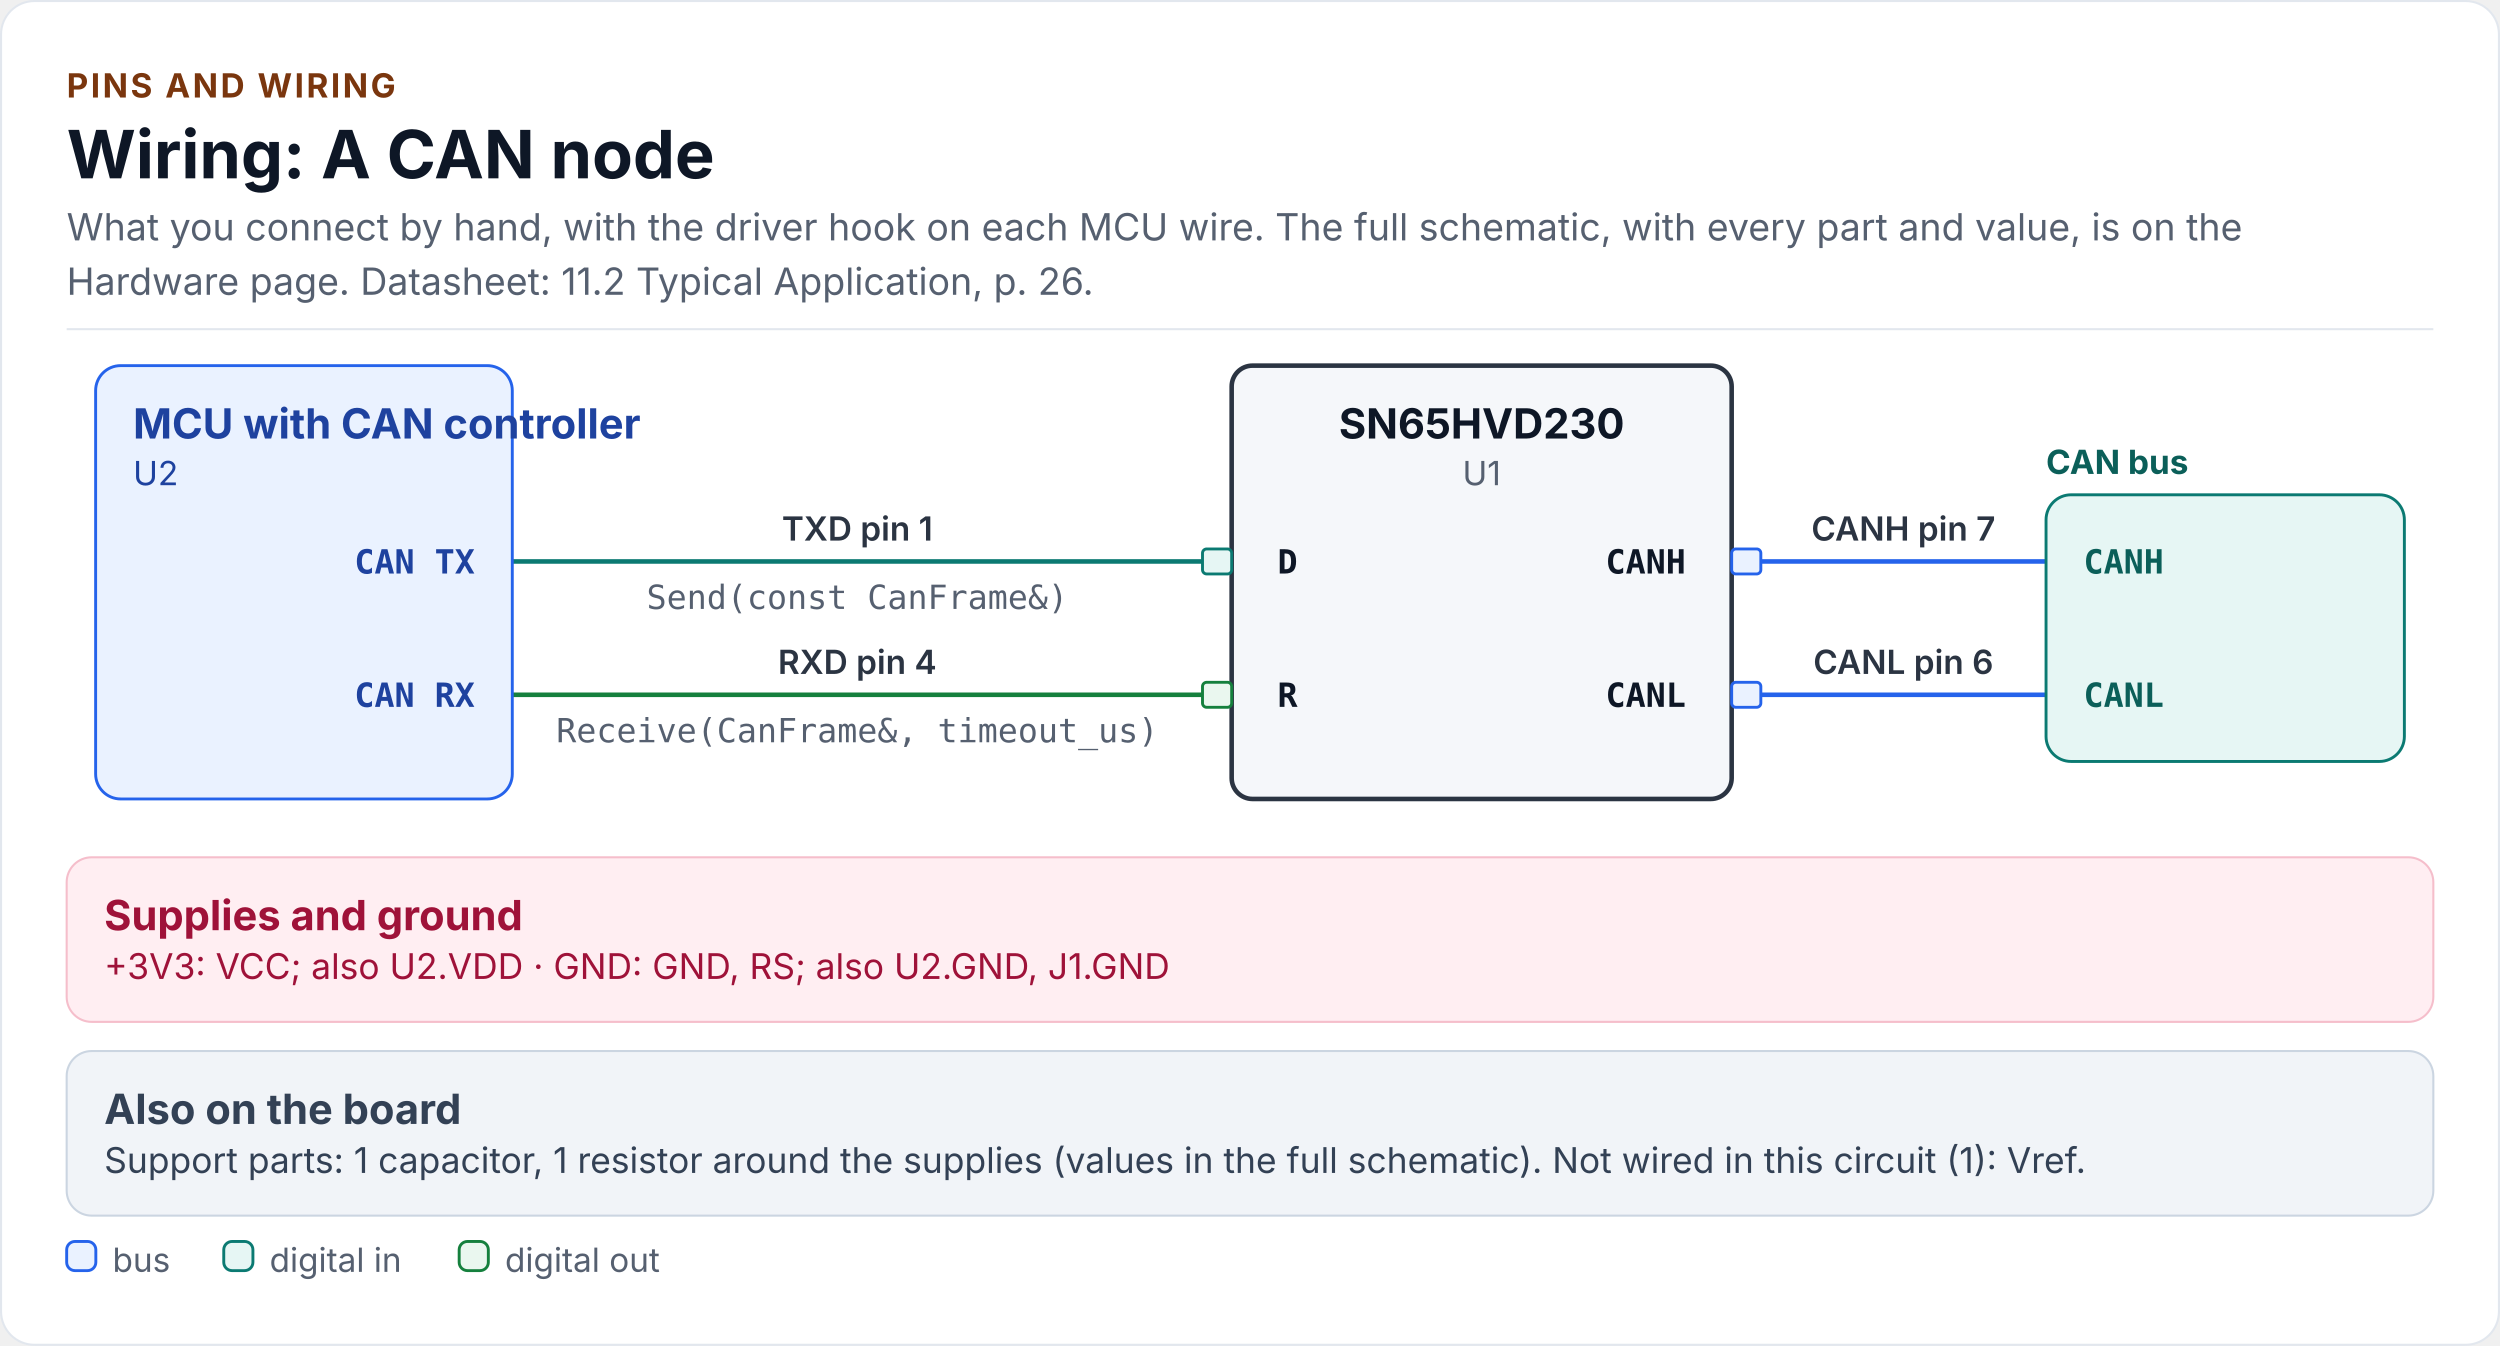
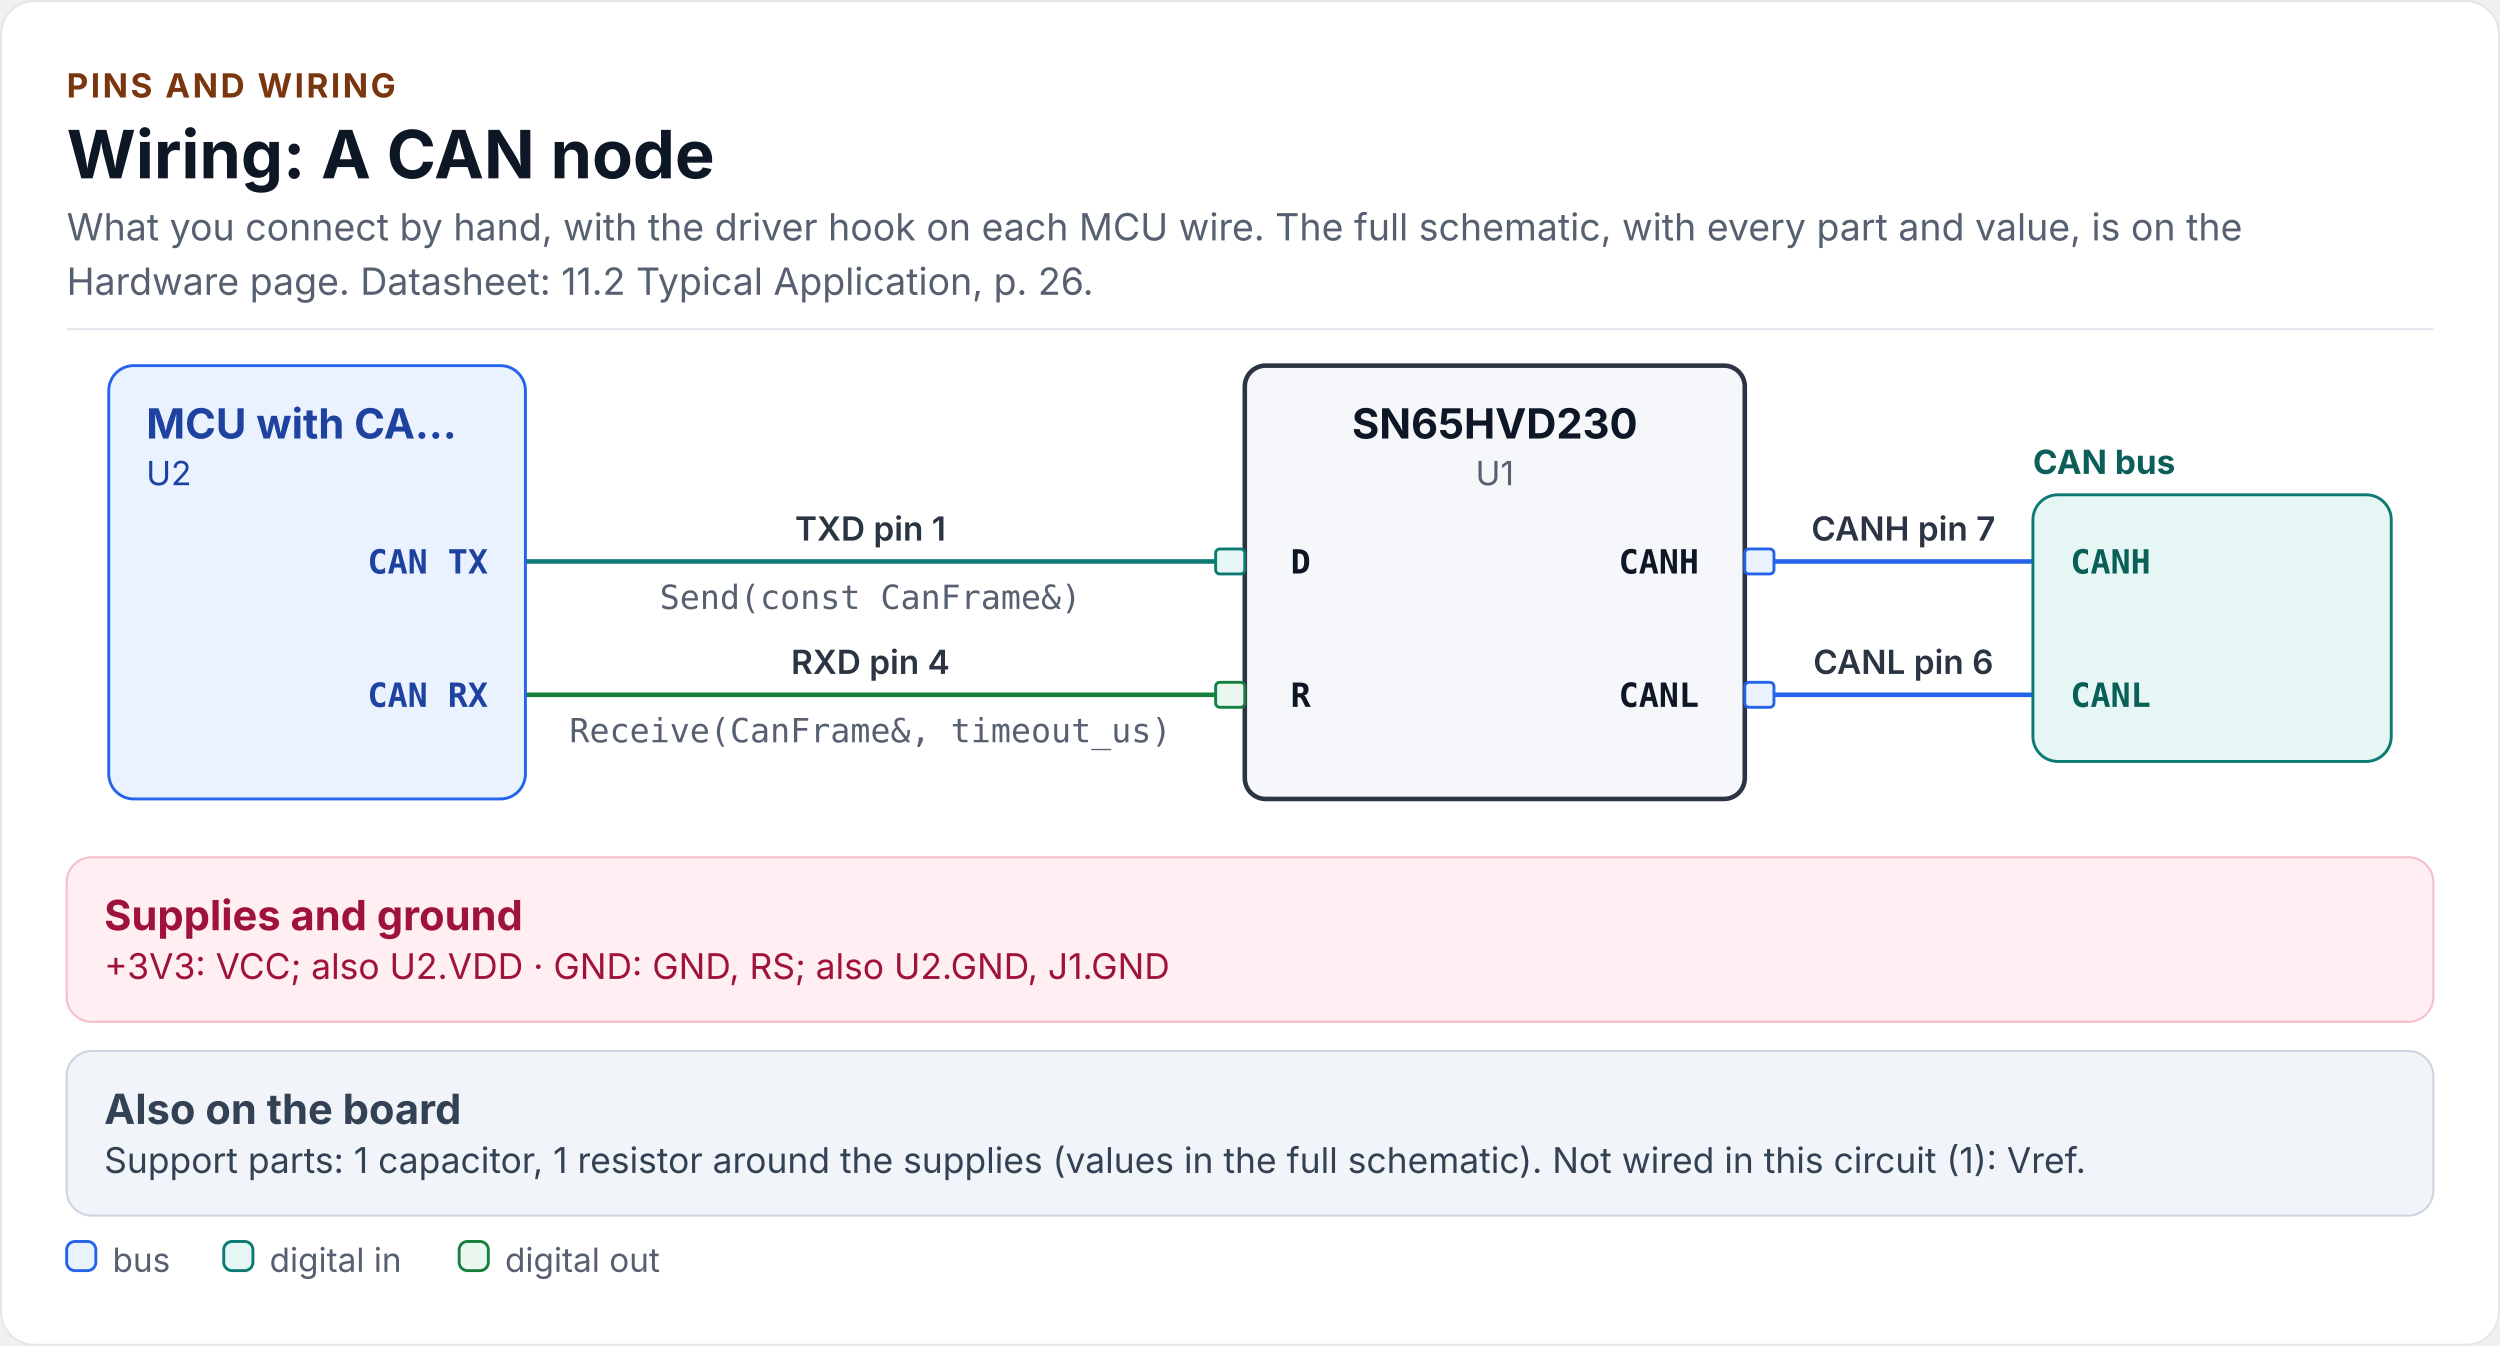
<svg xmlns="http://www.w3.org/2000/svg" width="1200" height="646" viewBox="0 0 1200 646" role="img" aria-labelledby="chip-wiring-typical-title chip-wiring-typical-desc" font-family="Inter, 'Segoe UI', Roboto, 'Helvetica Neue', Arial, sans-serif">
  <rect x="0.5" y="0.5" width="1199" height="645" rx="16" fill="#FFFFFF" stroke="#E2E7EE" />
  <text x="32" y="46.8" font-size="16" font-weight="700" letter-spacing="1.2" fill="#7A360E">PINS AND WIRING</text>
  <text x="32" y="85.6" font-size="32" font-weight="700" fill="#0E1726">Wiring: A CAN node</text>
  <text x="32" y="115.4" font-size="18" fill="#566070">What you connect by hand, with the driver hook on each MCU wire. The full schematic, with every part and value, is on the</text>
  <text x="32" y="141.5" font-size="18" fill="#566070">Hardware page. Datasheet: 11.2 Typical Application, p. 26.</text>
  <rect x="32" y="157.5" width="1136" height="1" fill="#E2E7EE" />
-   <path d="M245.9 269.5 L577.2 269.5" fill="none" stroke="#0B7A72" stroke-width="2.2" />
-   <path d="M245.9 333.5 L577.2 333.5" fill="none" stroke="#15803D" stroke-width="2.2" />
-   <path d="M845.2 269.5 L982.1 269.5" fill="none" stroke="#2563EB" stroke-width="2.2" />
-   <path d="M845.2 333.5 L982.1 333.5" fill="none" stroke="#2563EB" stroke-width="2.2" />
-   <rect x="591.2" y="175.5" width="240" height="208" rx="10" fill="#F5F7FA" stroke="#2B3442" stroke-width="2.2" />
-   <rect x="45.9" y="175.5" width="200" height="208" rx="12" fill="#EAF2FF" stroke="#2563EB" stroke-width="1.4" />
-   <rect x="982.1" y="237.5" width="172" height="128" rx="12" fill="#E6F6F4" stroke="#0B7A72" stroke-width="1.4" />
+   <path d="M252.2 269.5 L583.5 269.5" fill="none" stroke="#0B7A72" stroke-width="2.2" />
+   <path d="M252.2 333.5 L583.5 333.5" fill="none" stroke="#15803D" stroke-width="2.2" />
+   <path d="M851.5 269.5 L975.8 269.5" fill="none" stroke="#2563EB" stroke-width="2.2" />
+   <path d="M851.5 333.5 L975.8 333.5" fill="none" stroke="#2563EB" stroke-width="2.2" />
+   <rect x="597.5" y="175.5" width="240" height="208" rx="10" fill="#F5F7FA" stroke="#2B3442" stroke-width="2.2" />
+   <rect x="52.2" y="175.5" width="200" height="208" rx="12" fill="#EAF2FF" stroke="#2563EB" stroke-width="1.4" />
+   <rect x="975.8" y="237.5" width="172" height="128" rx="12" fill="#E6F6F4" stroke="#0B7A72" stroke-width="1.4" />
  <rect x="32" y="411.5" width="1136" height="79" rx="12" fill="#FFEEF2" stroke="#F5BECB" stroke-width="1" />
  <rect x="32" y="504.5" width="1136" height="79" rx="12" fill="#F1F4F8" stroke="#CBD5E1" stroke-width="1" />
-   <text x="711.2" y="210.5" font-size="20" font-weight="700" text-anchor="middle" fill="#0E1726">SN65HVD230</text>
-   <text x="711.2" y="232.9" font-size="16" text-anchor="middle" fill="#566070">U1</text>
-   <text x="63.9" y="210.5" font-size="20" font-weight="700" fill="#1E429F">MCU with CAN controller</text>
-   <text x="63.9" y="232.9" font-size="16" fill="#1E429F">U2</text>
-   <text x="227.9" y="275.3" font-size="16" font-weight="600" font-family="'JetBrains Mono', 'SFMono-Regular', Menlo, Consolas, monospace" text-anchor="end" fill="#1E429F">CAN TX</text>
-   <text x="613.2" y="275.3" font-size="16" font-weight="700" font-family="'JetBrains Mono', 'SFMono-Regular', Menlo, Consolas, monospace" fill="#0E1726">D</text>
-   <rect x="577.2" y="263.5" width="14" height="12" rx="2" fill="#E6F6F4" stroke="#0B7A72" stroke-width="1.4" />
-   <text x="411.5" y="259.5" font-size="16" font-weight="600" text-anchor="middle" fill="#2B3442">TXD  pin 1</text>
-   <text x="411.5" y="292.3" font-size="16" font-family="'JetBrains Mono', 'SFMono-Regular', Menlo, Consolas, monospace" text-anchor="middle" fill="#566070">Send(const CanFrame&amp;)</text>
-   <text x="227.9" y="339.3" font-size="16" font-weight="600" font-family="'JetBrains Mono', 'SFMono-Regular', Menlo, Consolas, monospace" text-anchor="end" fill="#1E429F">CAN RX</text>
-   <text x="613.2" y="339.3" font-size="16" font-weight="700" font-family="'JetBrains Mono', 'SFMono-Regular', Menlo, Consolas, monospace" fill="#0E1726">R</text>
-   <rect x="577.2" y="327.5" width="14" height="12" rx="2" fill="#EAF7EF" stroke="#15803D" stroke-width="1.4" />
-   <text x="411.5" y="323.5" font-size="16" font-weight="600" text-anchor="middle" fill="#2B3442">RXD  pin 4</text>
-   <text x="411.5" y="356.3" font-size="16" font-family="'JetBrains Mono', 'SFMono-Regular', Menlo, Consolas, monospace" text-anchor="middle" fill="#566070">Receive(CanFrame&amp;, timeout_us)</text>
-   <text x="982.1" y="227.5" font-size="16" font-weight="700" fill="#0B5F59">CAN bus</text>
-   <text x="809.2" y="275.3" font-size="16" font-weight="700" font-family="'JetBrains Mono', 'SFMono-Regular', Menlo, Consolas, monospace" text-anchor="end" fill="#0E1726">CANH</text>
-   <rect x="831.2" y="263.5" width="14" height="12" rx="2" fill="#EAF2FF" stroke="#2563EB" stroke-width="1.4" />
-   <text x="1000.1" y="275.3" font-size="16" font-weight="600" font-family="'JetBrains Mono', 'SFMono-Regular', Menlo, Consolas, monospace" fill="#0B5F59">CANH</text>
+   <text x="717.5" y="210.5" font-size="20" font-weight="700" text-anchor="middle" fill="#0E1726">SN65HVD230</text>
+   <text x="717.5" y="232.9" font-size="16" text-anchor="middle" fill="#566070">U1</text>
+   <text x="70.2" y="210.5" font-size="20" font-weight="700" fill="#1E429F">MCU with CA…</text>
+   <text x="70.2" y="232.9" font-size="16" fill="#1E429F">U2</text>
+   <text x="234.2" y="275.3" font-size="16" font-weight="600" font-family="'JetBrains Mono', 'SFMono-Regular', Menlo, Consolas, monospace" text-anchor="end" fill="#1E429F">CAN TX</text>
+   <text x="619.5" y="275.3" font-size="16" font-weight="700" font-family="'JetBrains Mono', 'SFMono-Regular', Menlo, Consolas, monospace" fill="#0E1726">D</text>
+   <rect x="583.5" y="263.5" width="14" height="12" rx="2" fill="#E6F6F4" stroke="#0B7A72" stroke-width="1.4" />
+   <text x="417.8" y="259.5" font-size="16" font-weight="600" text-anchor="middle" fill="#2B3442">TXD  pin 1</text>
+   <text x="417.8" y="292.3" font-size="16" font-family="'JetBrains Mono', 'SFMono-Regular', Menlo, Consolas, monospace" text-anchor="middle" fill="#566070">Send(const CanFrame&amp;)</text>
+   <text x="234.2" y="339.3" font-size="16" font-weight="600" font-family="'JetBrains Mono', 'SFMono-Regular', Menlo, Consolas, monospace" text-anchor="end" fill="#1E429F">CAN RX</text>
+   <text x="619.5" y="339.3" font-size="16" font-weight="700" font-family="'JetBrains Mono', 'SFMono-Regular', Menlo, Consolas, monospace" fill="#0E1726">R</text>
+   <rect x="583.5" y="327.5" width="14" height="12" rx="2" fill="#EAF7EF" stroke="#15803D" stroke-width="1.4" />
+   <text x="417.8" y="323.5" font-size="16" font-weight="600" text-anchor="middle" fill="#2B3442">RXD  pin 4</text>
+   <text x="417.8" y="356.3" font-size="16" font-family="'JetBrains Mono', 'SFMono-Regular', Menlo, Consolas, monospace" text-anchor="middle" fill="#566070">Receive(CanFrame&amp;, timeout_us)</text>
+   <text x="975.8" y="227.5" font-size="16" font-weight="700" fill="#0B5F59">CAN bus</text>
+   <text x="815.5" y="275.3" font-size="16" font-weight="700" font-family="'JetBrains Mono', 'SFMono-Regular', Menlo, Consolas, monospace" text-anchor="end" fill="#0E1726">CANH</text>
+   <rect x="837.5" y="263.5" width="14" height="12" rx="2" fill="#EAF2FF" stroke="#2563EB" stroke-width="1.4" />
+   <text x="993.8" y="275.3" font-size="16" font-weight="600" font-family="'JetBrains Mono', 'SFMono-Regular', Menlo, Consolas, monospace" fill="#0B5F59">CANH</text>
  <text x="913.6" y="259.5" font-size="16" font-weight="600" text-anchor="middle" fill="#2B3442">CANH  pin 7</text>
-   <text x="809.2" y="339.3" font-size="16" font-weight="700" font-family="'JetBrains Mono', 'SFMono-Regular', Menlo, Consolas, monospace" text-anchor="end" fill="#0E1726">CANL</text>
-   <rect x="831.2" y="327.5" width="14" height="12" rx="2" fill="#EAF2FF" stroke="#2563EB" stroke-width="1.4" />
-   <text x="1000.1" y="339.3" font-size="16" font-weight="600" font-family="'JetBrains Mono', 'SFMono-Regular', Menlo, Consolas, monospace" fill="#0B5F59">CANL</text>
+   <text x="815.5" y="339.3" font-size="16" font-weight="700" font-family="'JetBrains Mono', 'SFMono-Regular', Menlo, Consolas, monospace" text-anchor="end" fill="#0E1726">CANL</text>
+   <rect x="837.5" y="327.5" width="14" height="12" rx="2" fill="#EAF2FF" stroke="#2563EB" stroke-width="1.4" />
+   <text x="993.8" y="339.3" font-size="16" font-weight="600" font-family="'JetBrains Mono', 'SFMono-Regular', Menlo, Consolas, monospace" fill="#0B5F59">CANL</text>
  <text x="913.6" y="323.5" font-size="16" font-weight="600" text-anchor="middle" fill="#2B3442">CANL  pin 6</text>
  <text x="50" y="446.5" font-size="20" font-weight="700" fill="#9F1239">Supplies and ground</text>
  <text x="50" y="469.9" font-size="17" fill="#9F1239">+3V3: VCC; also U2.VDD · GND: GND, RS; also U2.GND, J1.GND</text>
  <text x="50" y="539.5" font-size="20" font-weight="700" fill="#334155">Also on the board</text>
  <text x="50" y="563" font-size="17" fill="#334155">Support parts: 1 capacitor, 1 resistor around the supplies (values in the full schematic). Not wired in this circuit (1): Vref.</text>
  <rect x="32" y="595.9" width="14" height="14" rx="4" fill="#EAF2FF" stroke="#2563EB" stroke-width="1.4" />
  <text x="54" y="610.5" font-size="16" fill="#566070">bus</text>
  <rect x="107.4" y="595.9" width="14" height="14" rx="4" fill="#E6F6F4" stroke="#0B7A72" stroke-width="1.4" />
  <text x="129.4" y="610.5" font-size="16" fill="#566070">digital in</text>
  <rect x="220.4" y="595.9" width="14" height="14" rx="4" fill="#EAF7EF" stroke="#15803D" stroke-width="1.4" />
  <text x="242.4" y="610.5" font-size="16" fill="#566070">digital out</text>
</svg>
